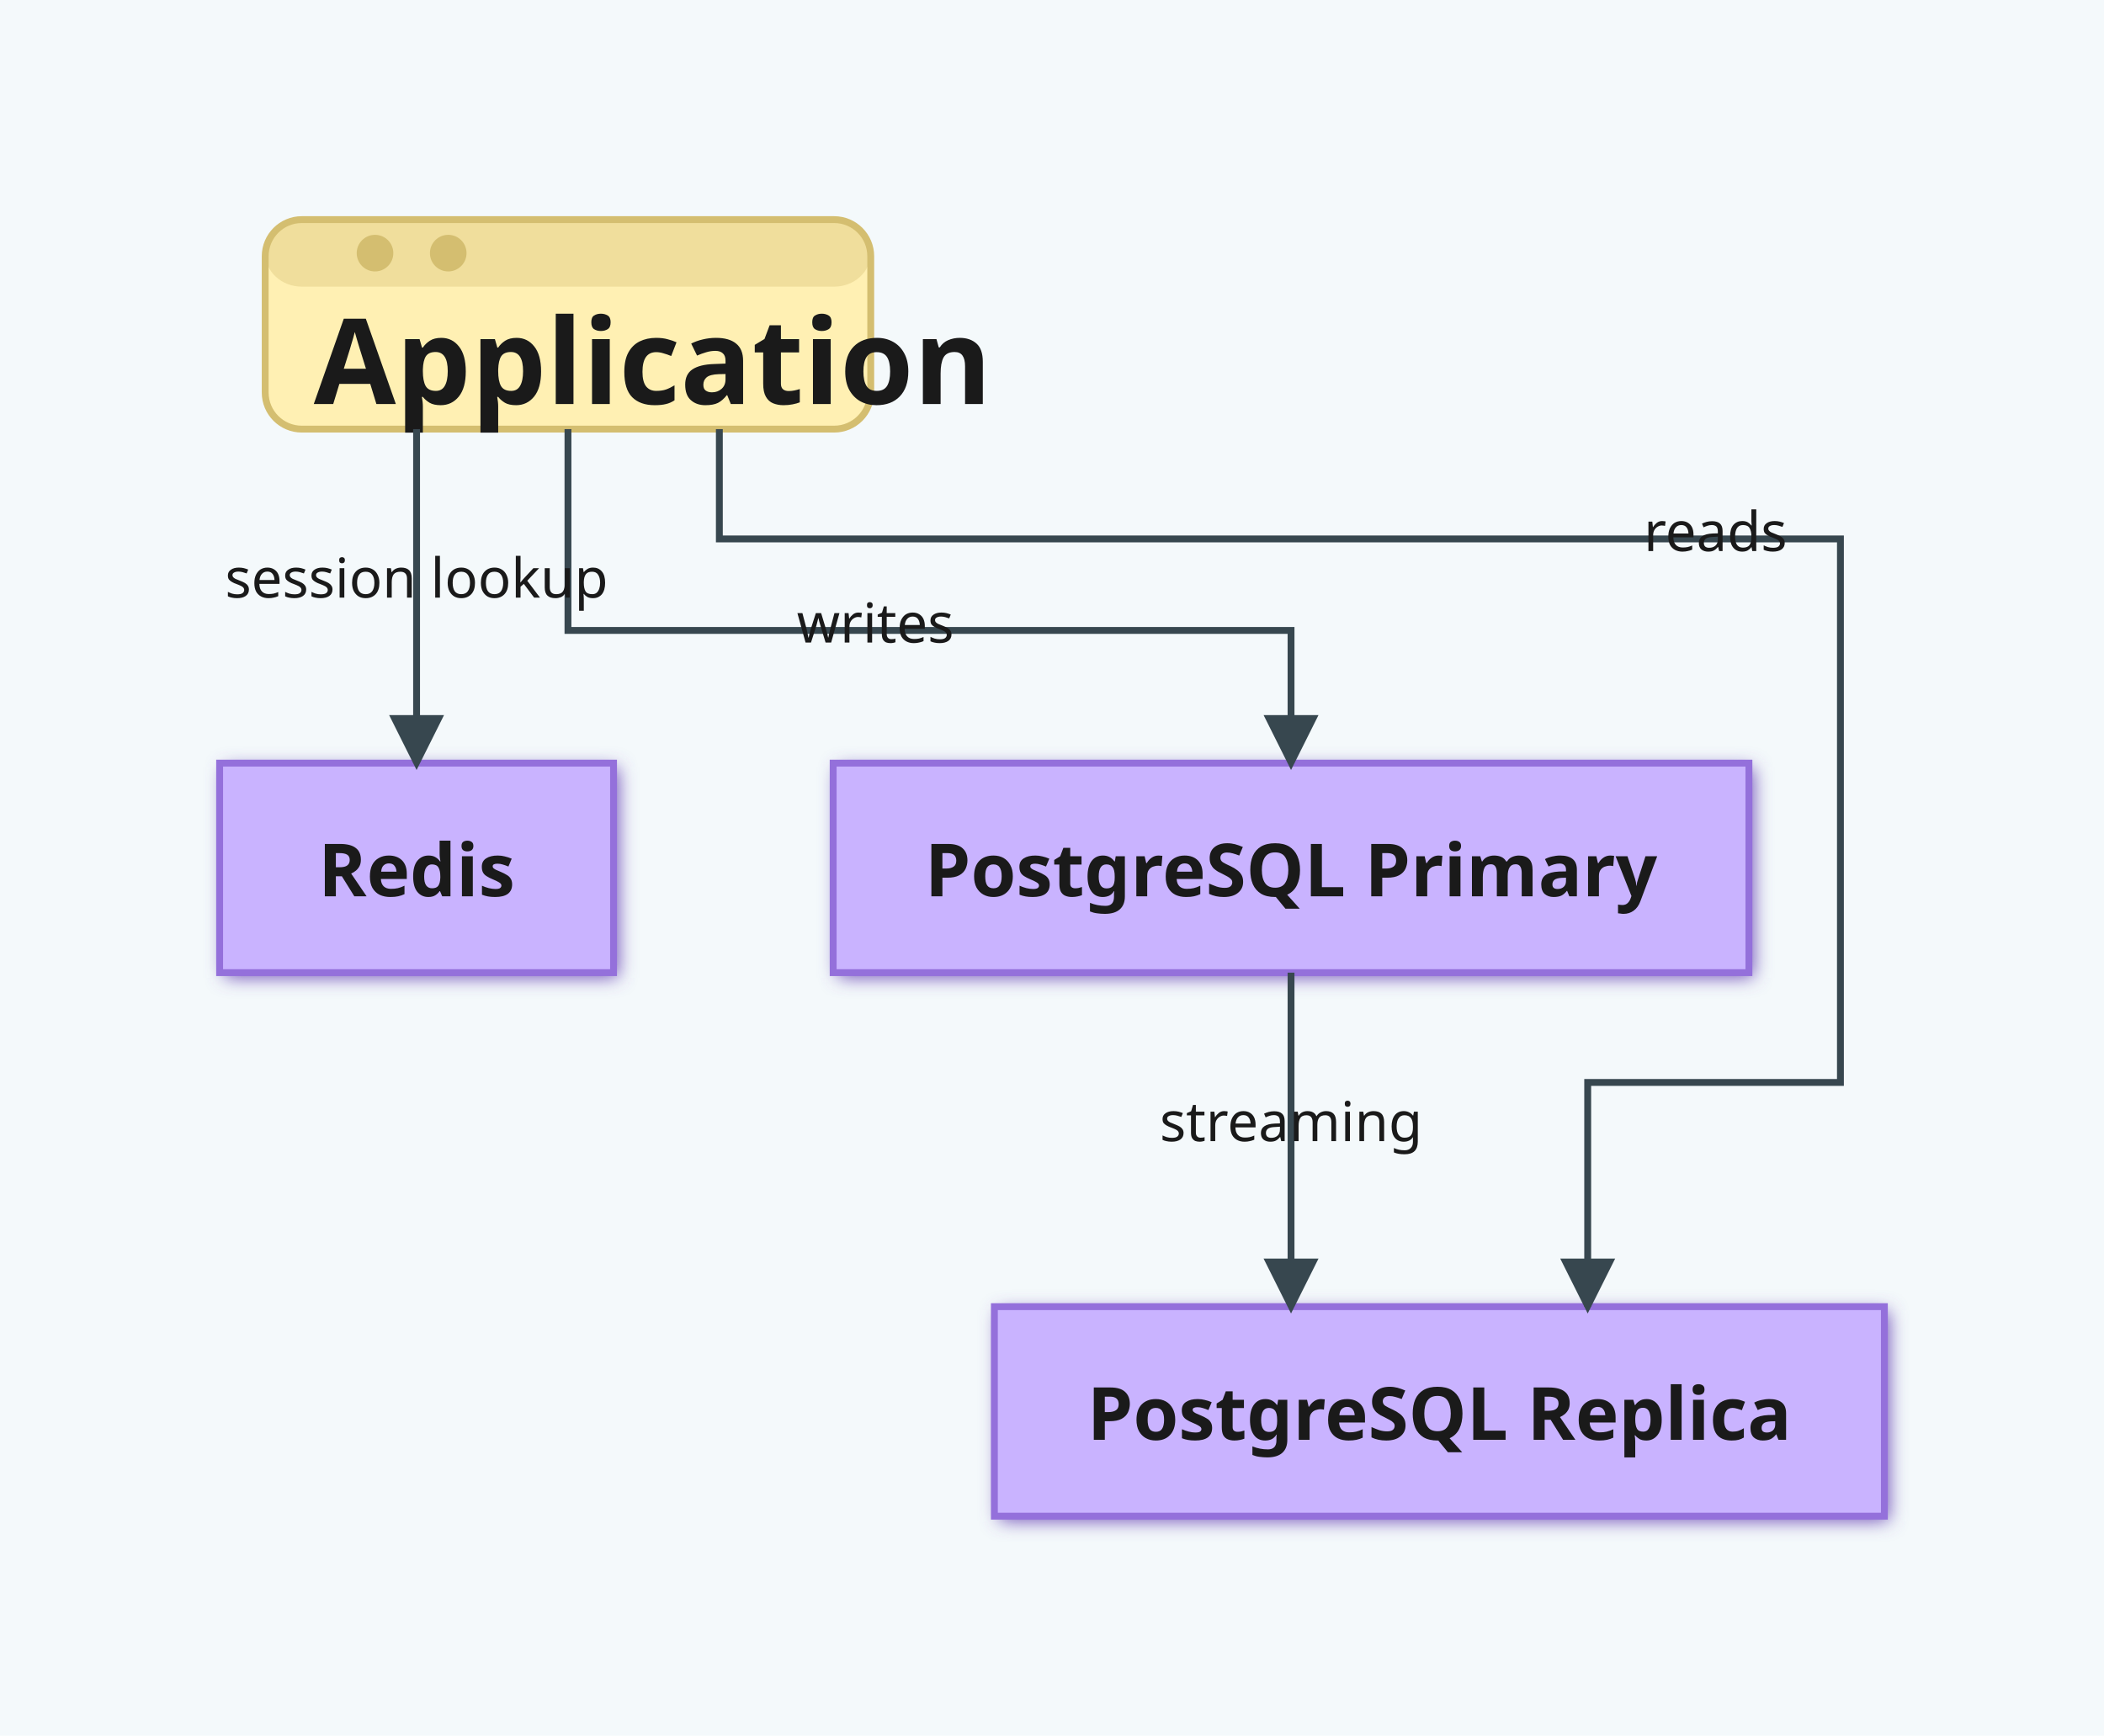
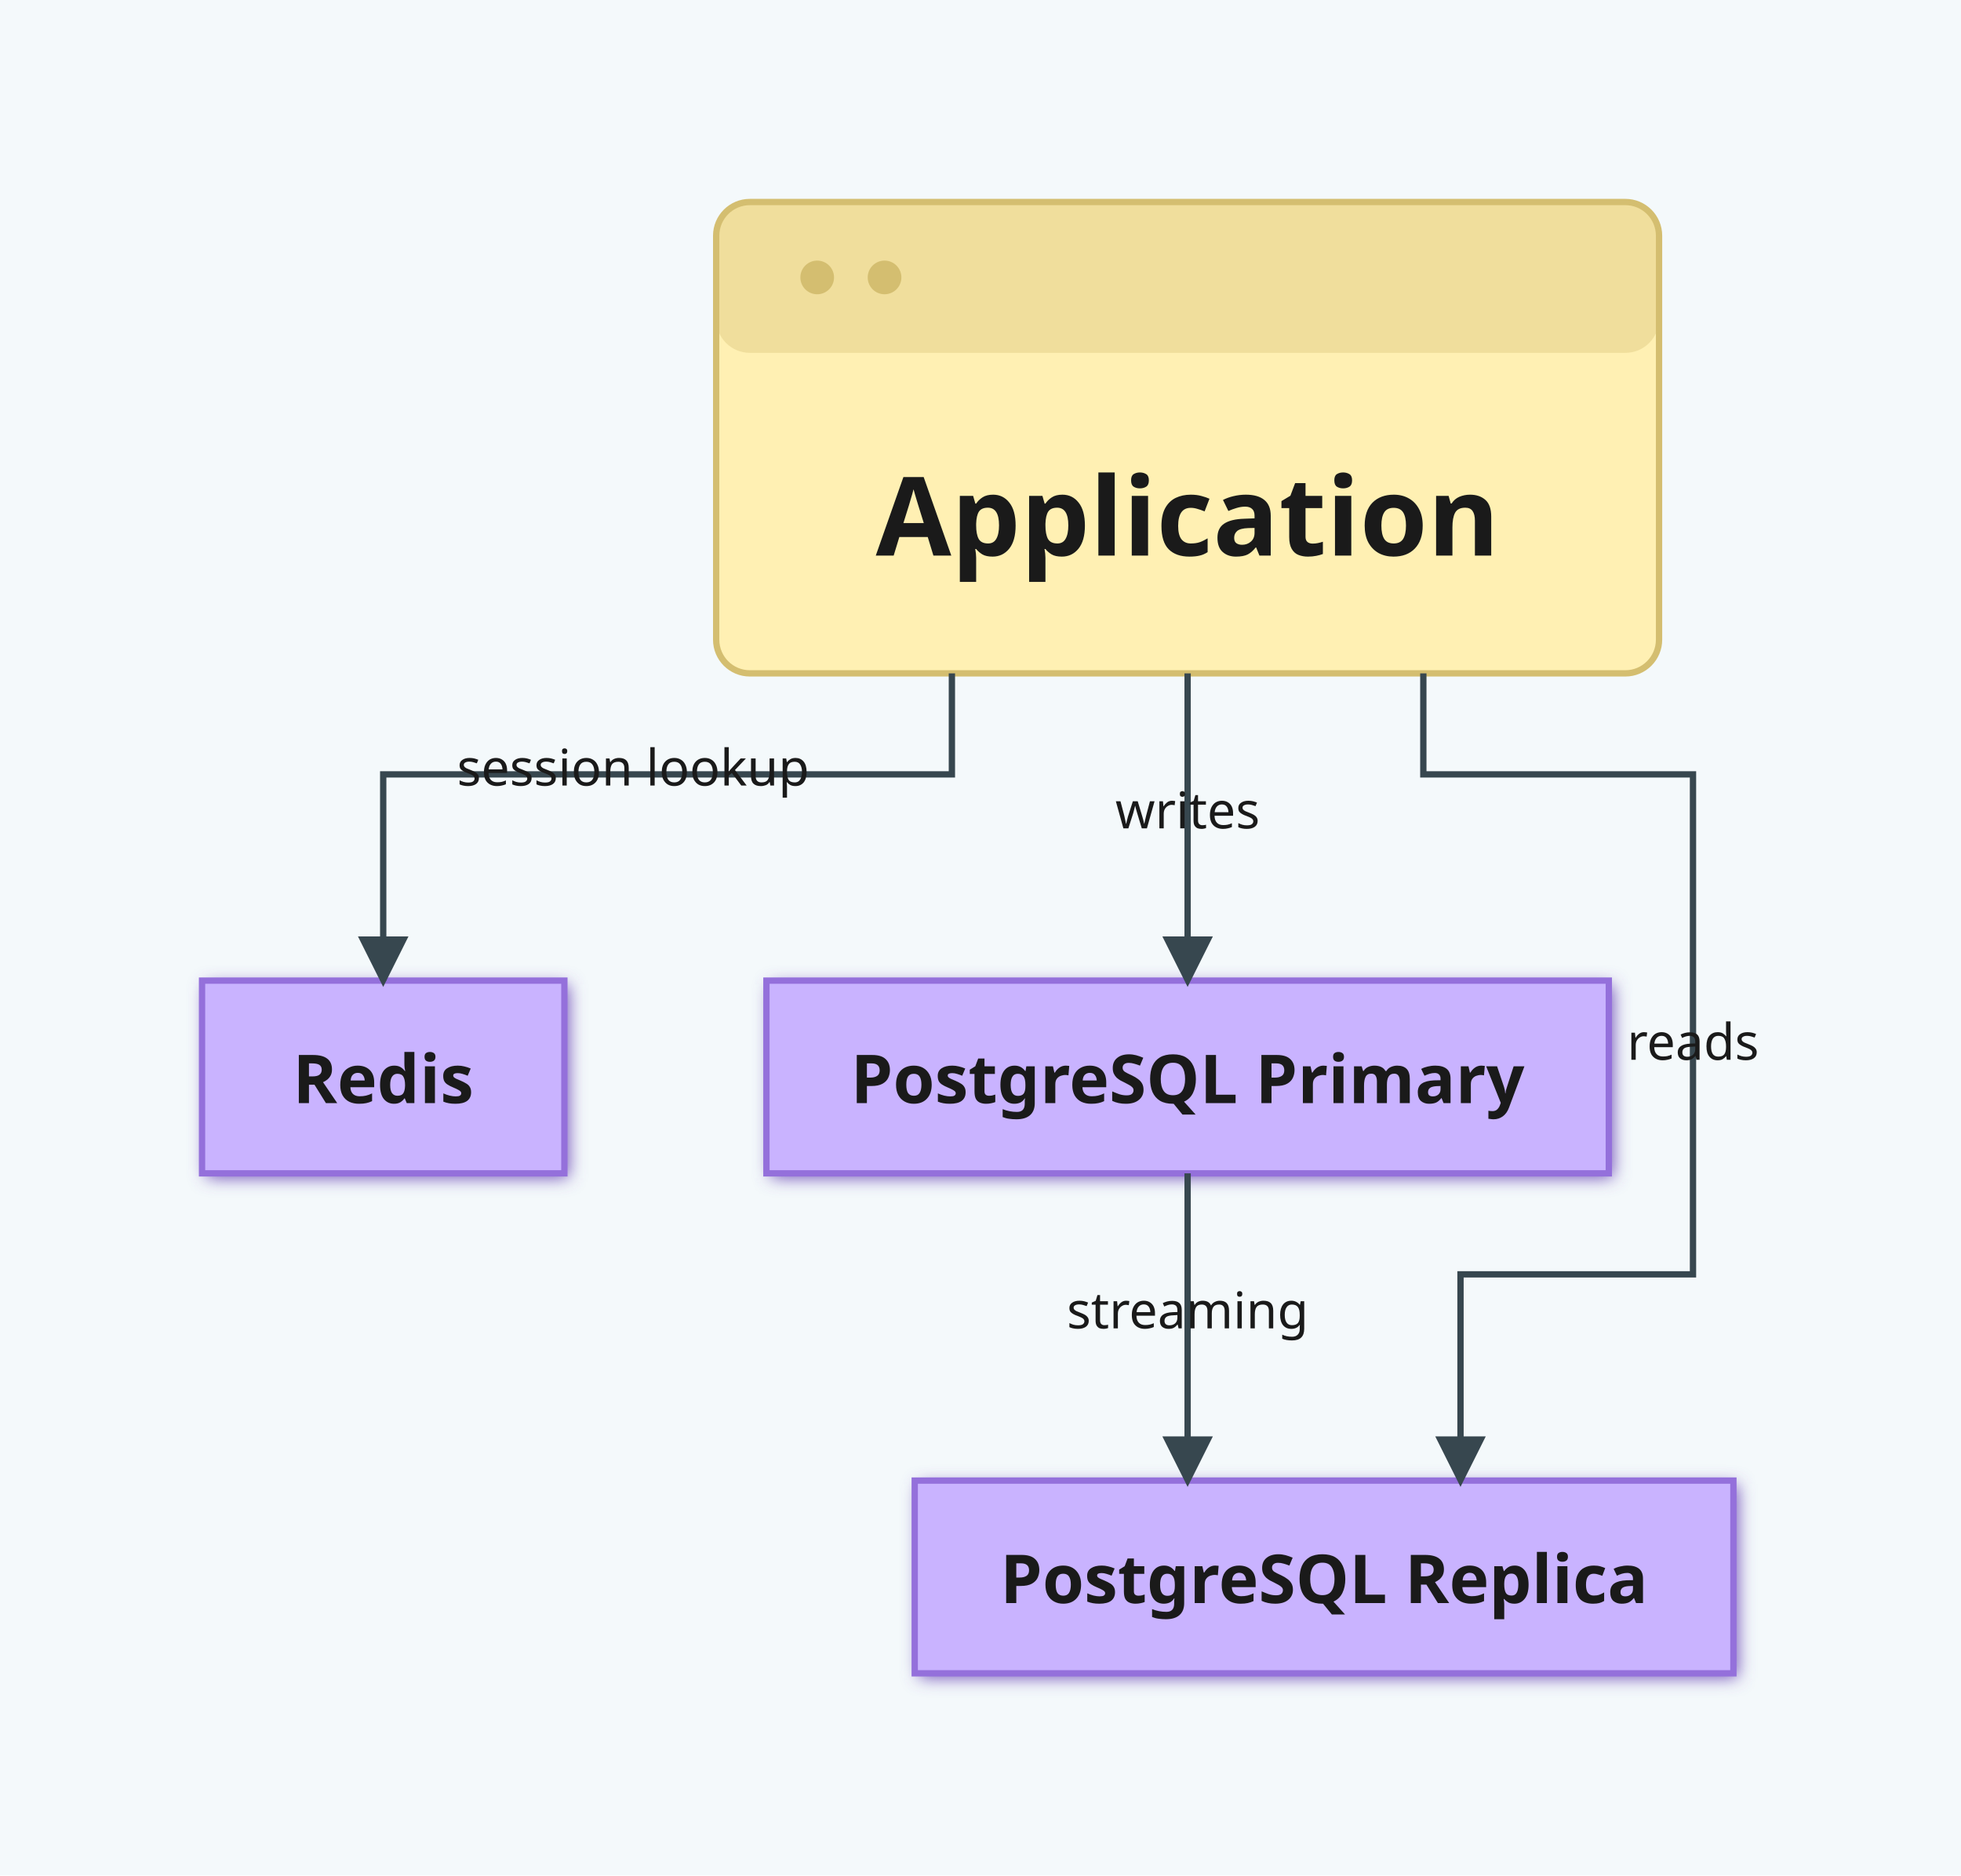
- <svg xmlns="http://www.w3.org/2000/svg" viewBox="0 0 229.904 189.692">
+ <svg xmlns="http://www.w3.org/2000/svg" viewBox="0 0 232.94 222.796">
  <defs>
    <filter id="cora-shadow-blur" x="-50%" y="-50%" width="200%" height="200%">
      <feGaussianBlur stdDeviation="1" />
    </filter>
    <marker id="cora-marker-arrow" markerWidth="8" markerHeight="8" refX="7" refY="4" orient="auto" markerUnits="strokeWidth">
      <path d="M 0 0 L 8 4 L 0 8 z" fill="#37474F" />
    </marker>
    <marker id="cora-marker-circle" markerWidth="8" markerHeight="8" refX="4" refY="4" orient="auto" markerUnits="strokeWidth">
      <circle cx="4" cy="4" r="3" fill="none" stroke="#37474F" stroke-width="1.5" />
    </marker>
    <marker id="cora-marker-filled-circle" markerWidth="8" markerHeight="8" refX="4" refY="4" orient="auto" markerUnits="strokeWidth">
      <circle cx="4" cy="4" r="3" fill="#37474F" />
    </marker>
  </defs>
-   <rect x="0" y="0" width="229.904" height="189.692" fill="#F4F9FB" />
+   <rect x="0" y="0" width="232.94" height="222.796" fill="#F4F9FB" />
  <g id="groups" />
  <g id="nodes">
    <g>
-       <rect x="28.978" y="24" width="66.168" height="22.896" rx="4" ry="4" fill="#FFF0B3" stroke="#D4BE70" stroke-width="0.75" />
-       <rect x="28.978" y="24" width="66.168" height="7.327" rx="4" ry="4" fill="#D4BE70" opacity="0.35" />
-       <circle cx="40.978" cy="27.663" r="2" fill="#D4BE70" />
-       <circle cx="48.978" cy="27.663" r="2" fill="#D4BE70" />
-       <rect x="40.978" y="41.327" width="18.527" height="-4.431" rx="3" fill="#D4BE70" opacity="0.18" />
-       <text x="71.326" y="44.155" text-anchor="middle" font-family="'Noto Sans', sans-serif" font-size="13" font-weight="600" fill="#1A1A1A">Application</text>
+       <rect x="85.072" y="24" width="112" height="56" rx="4" ry="4" fill="#FFF0B3" stroke="#D4BE70" stroke-width="0.75" />
+       <rect x="85.072" y="24" width="112" height="17.92" rx="4" ry="4" fill="#D4BE70" opacity="0.35" />
+       <circle cx="97.072" cy="32.96" r="2" fill="#D4BE70" />
+       <circle cx="105.072" cy="32.96" r="2" fill="#D4BE70" />
+       <text x="141.072" y="66.004" text-anchor="middle" font-family="'Noto Sans', sans-serif" font-size="13" font-weight="600" fill="#1A1A1A">Application</text>
    </g>
    <g>
      <g filter="url(#cora-shadow-blur)">
-         <rect x="24.5" y="83.898" width="43.04" height="22.896" fill="#7050B8" />
+         <rect x="24.5" y="117.002" width="43.04" height="22.896" fill="#7050B8" />
      </g>
-       <rect x="24" y="83.398" width="43.04" height="22.896" fill="#C9B3FF" stroke="#9470DB" stroke-width="0.75" />
-       <text x="45.52" y="97.95" text-anchor="middle" font-family="'Noto Sans', sans-serif" font-size="8" font-weight="600" fill="#1A1A1A">Redis</text>
+       <rect x="24" y="116.502" width="43.04" height="22.896" fill="#C9B3FF" stroke="#9470DB" stroke-width="0.75" />
+       <text x="45.52" y="131.054" text-anchor="middle" font-family="'Noto Sans', sans-serif" font-size="8" font-weight="600" fill="#1A1A1A">Redis</text>
    </g>
    <g>
      <g filter="url(#cora-shadow-blur)">
-         <rect x="91.54" y="83.898" width="100.064" height="22.896" fill="#7050B8" />
+         <rect x="91.54" y="117.002" width="100.064" height="22.896" fill="#7050B8" />
      </g>
-       <rect x="91.04" y="83.398" width="100.064" height="22.896" fill="#C9B3FF" stroke="#9470DB" stroke-width="0.75" />
-       <text x="141.072" y="97.95" text-anchor="middle" font-family="'Noto Sans', sans-serif" font-size="8" font-weight="600" fill="#1A1A1A">PostgreSQL Primary</text>
+       <rect x="91.04" y="116.502" width="100.064" height="22.896" fill="#C9B3FF" stroke="#9470DB" stroke-width="0.75" />
+       <text x="141.072" y="131.054" text-anchor="middle" font-family="'Noto Sans', sans-serif" font-size="8" font-weight="600" fill="#1A1A1A">PostgreSQL Primary</text>
    </g>
    <g>
      <g filter="url(#cora-shadow-blur)">
-         <rect x="109.156" y="143.296" width="97.248" height="22.896" fill="#7050B8" />
+         <rect x="109.156" y="176.4" width="97.248" height="22.896" fill="#7050B8" />
      </g>
-       <rect x="108.656" y="142.796" width="97.248" height="22.896" fill="#C9B3FF" stroke="#9470DB" stroke-width="0.75" />
-       <text x="157.28" y="157.348" text-anchor="middle" font-family="'Noto Sans', sans-serif" font-size="8" font-weight="600" fill="#1A1A1A">PostgreSQL Replica</text>
+       <rect x="108.656" y="175.9" width="97.248" height="22.896" fill="#C9B3FF" stroke="#9470DB" stroke-width="0.75" />
+       <text x="157.28" y="190.452" text-anchor="middle" font-family="'Noto Sans', sans-serif" font-size="8" font-weight="600" fill="#1A1A1A">PostgreSQL Replica</text>
    </g>
  </g>
  <g id="edges">
-     <path d="M 45.52 46.896 L 45.52 83.398" fill="none" stroke="#37474F" stroke-width="0.75" marker-end="url(#cora-marker-arrow)" />
-     <path d="M 62.062 46.896 L 62.062 68.896 L 141.072 68.896 L 141.072 83.398" fill="none" stroke="#37474F" stroke-width="0.75" marker-end="url(#cora-marker-arrow)" />
-     <path d="M 78.604 46.896 L 78.604 58.896 L 201.104 58.896 L 201.104 118.294 L 173.488 118.294 L 173.488 142.796" fill="none" stroke="#37474F" stroke-width="0.75" marker-end="url(#cora-marker-arrow)" />
-     <path d="M 141.072 106.294 L 141.072 142.796" fill="none" stroke="#37474F" stroke-width="0.75" marker-end="url(#cora-marker-arrow)" />
+     <path d="M 113.072 80 L 113.072 92 L 45.52 92 L 45.52 116.502" fill="none" stroke="#37474F" stroke-width="0.75" marker-end="url(#cora-marker-arrow)" />
+     <path d="M 141.072 80 L 141.072 116.502" fill="none" stroke="#37474F" stroke-width="0.75" marker-end="url(#cora-marker-arrow)" />
+     <path d="M 169.072 80 L 169.072 92 L 201.104 92 L 201.104 151.398 L 173.488 151.398 L 173.488 175.9" fill="none" stroke="#37474F" stroke-width="0.75" marker-end="url(#cora-marker-arrow)" />
+     <path d="M 141.072 139.398 L 141.072 175.9" fill="none" stroke="#37474F" stroke-width="0.75" marker-end="url(#cora-marker-arrow)" />
  </g>
  <g id="edge-labels">
-     <text x="45.52" y="65.31" text-anchor="middle" font-family="'Noto Sans', sans-serif" font-size="6" font-weight="400" fill="#1A1A1A">session lookup</text>
-     <text x="95.653" y="70.224" text-anchor="middle" font-family="'Noto Sans', sans-serif" font-size="6" font-weight="400" fill="#1A1A1A">writes</text>
-     <text x="187.447" y="60.224" text-anchor="middle" font-family="'Noto Sans', sans-serif" font-size="6" font-weight="400" fill="#1A1A1A">reads</text>
-     <text x="141.072" y="124.708" text-anchor="middle" font-family="'Noto Sans', sans-serif" font-size="6" font-weight="400" fill="#1A1A1A">streaming</text>
+     <text x="75.21" y="93.328" text-anchor="middle" font-family="'Noto Sans', sans-serif" font-size="6" font-weight="400" fill="#1A1A1A">session lookup</text>
+     <text x="141.072" y="98.414" text-anchor="middle" font-family="'Noto Sans', sans-serif" font-size="6" font-weight="400" fill="#1A1A1A">writes</text>
+     <text x="201.104" y="125.905" text-anchor="middle" font-family="'Noto Sans', sans-serif" font-size="6" font-weight="400" fill="#1A1A1A">reads</text>
+     <text x="141.072" y="157.812" text-anchor="middle" font-family="'Noto Sans', sans-serif" font-size="6" font-weight="400" fill="#1A1A1A">streaming</text>
  </g>
</svg>
